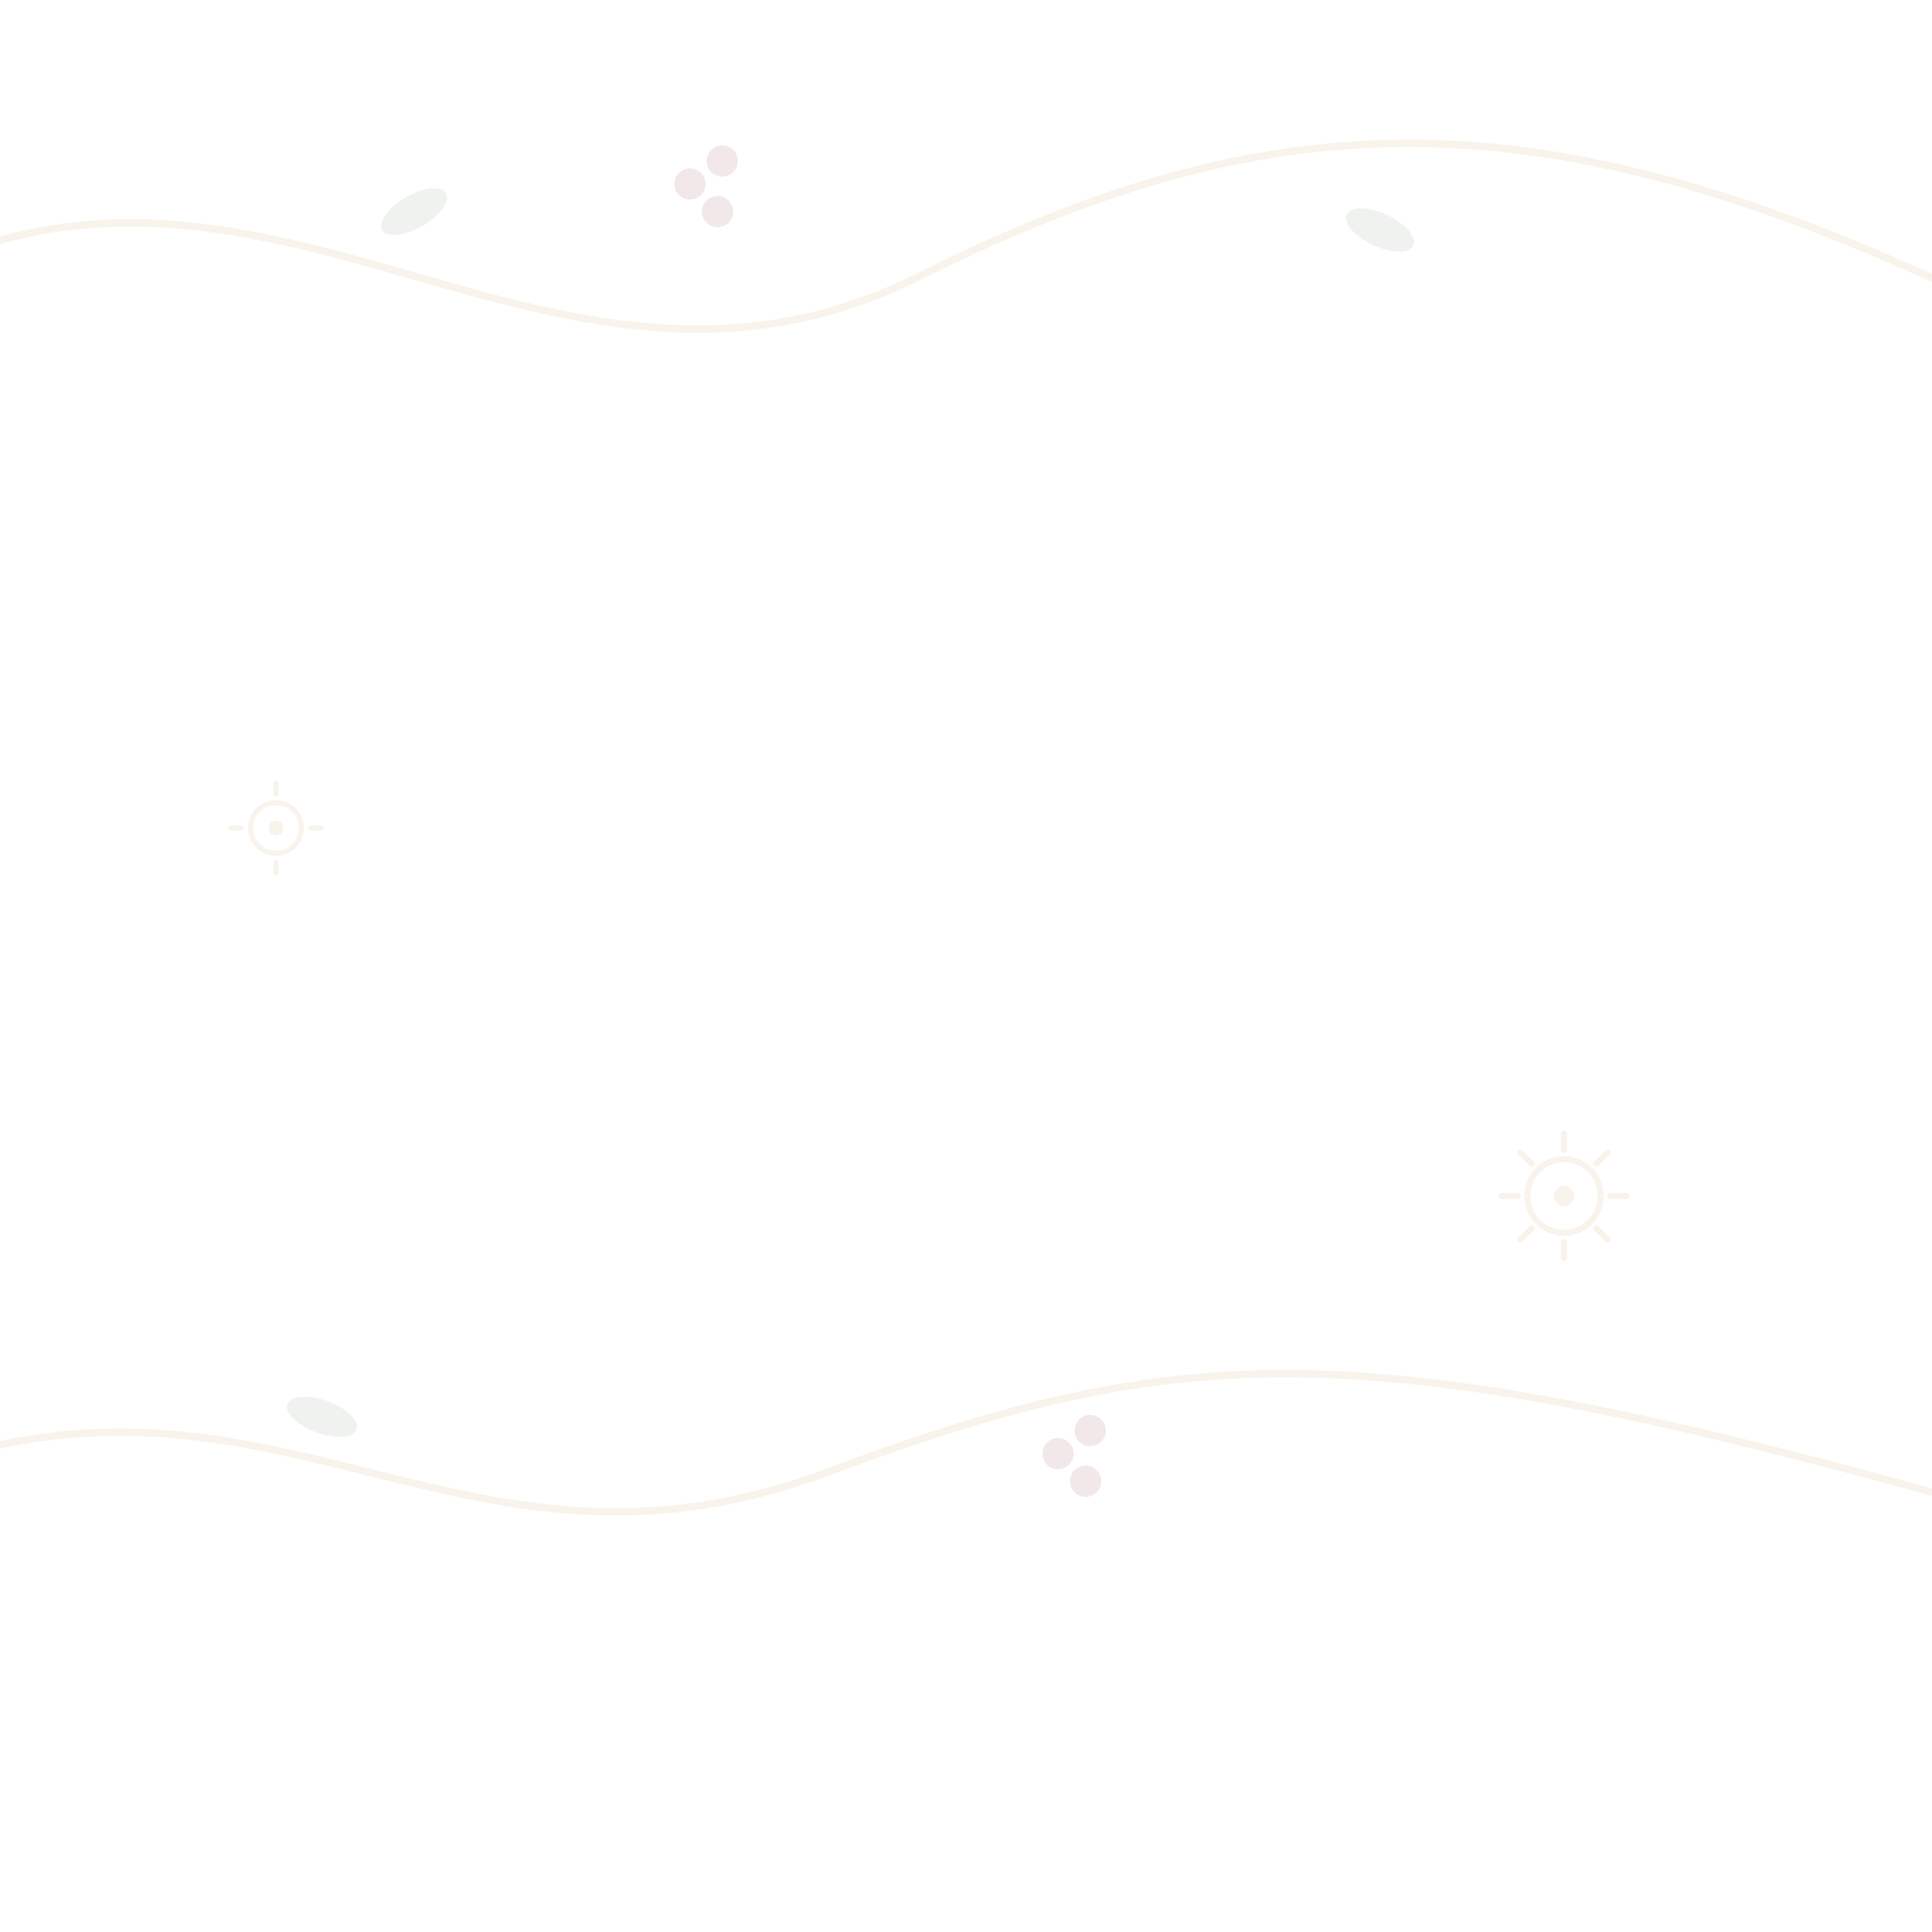
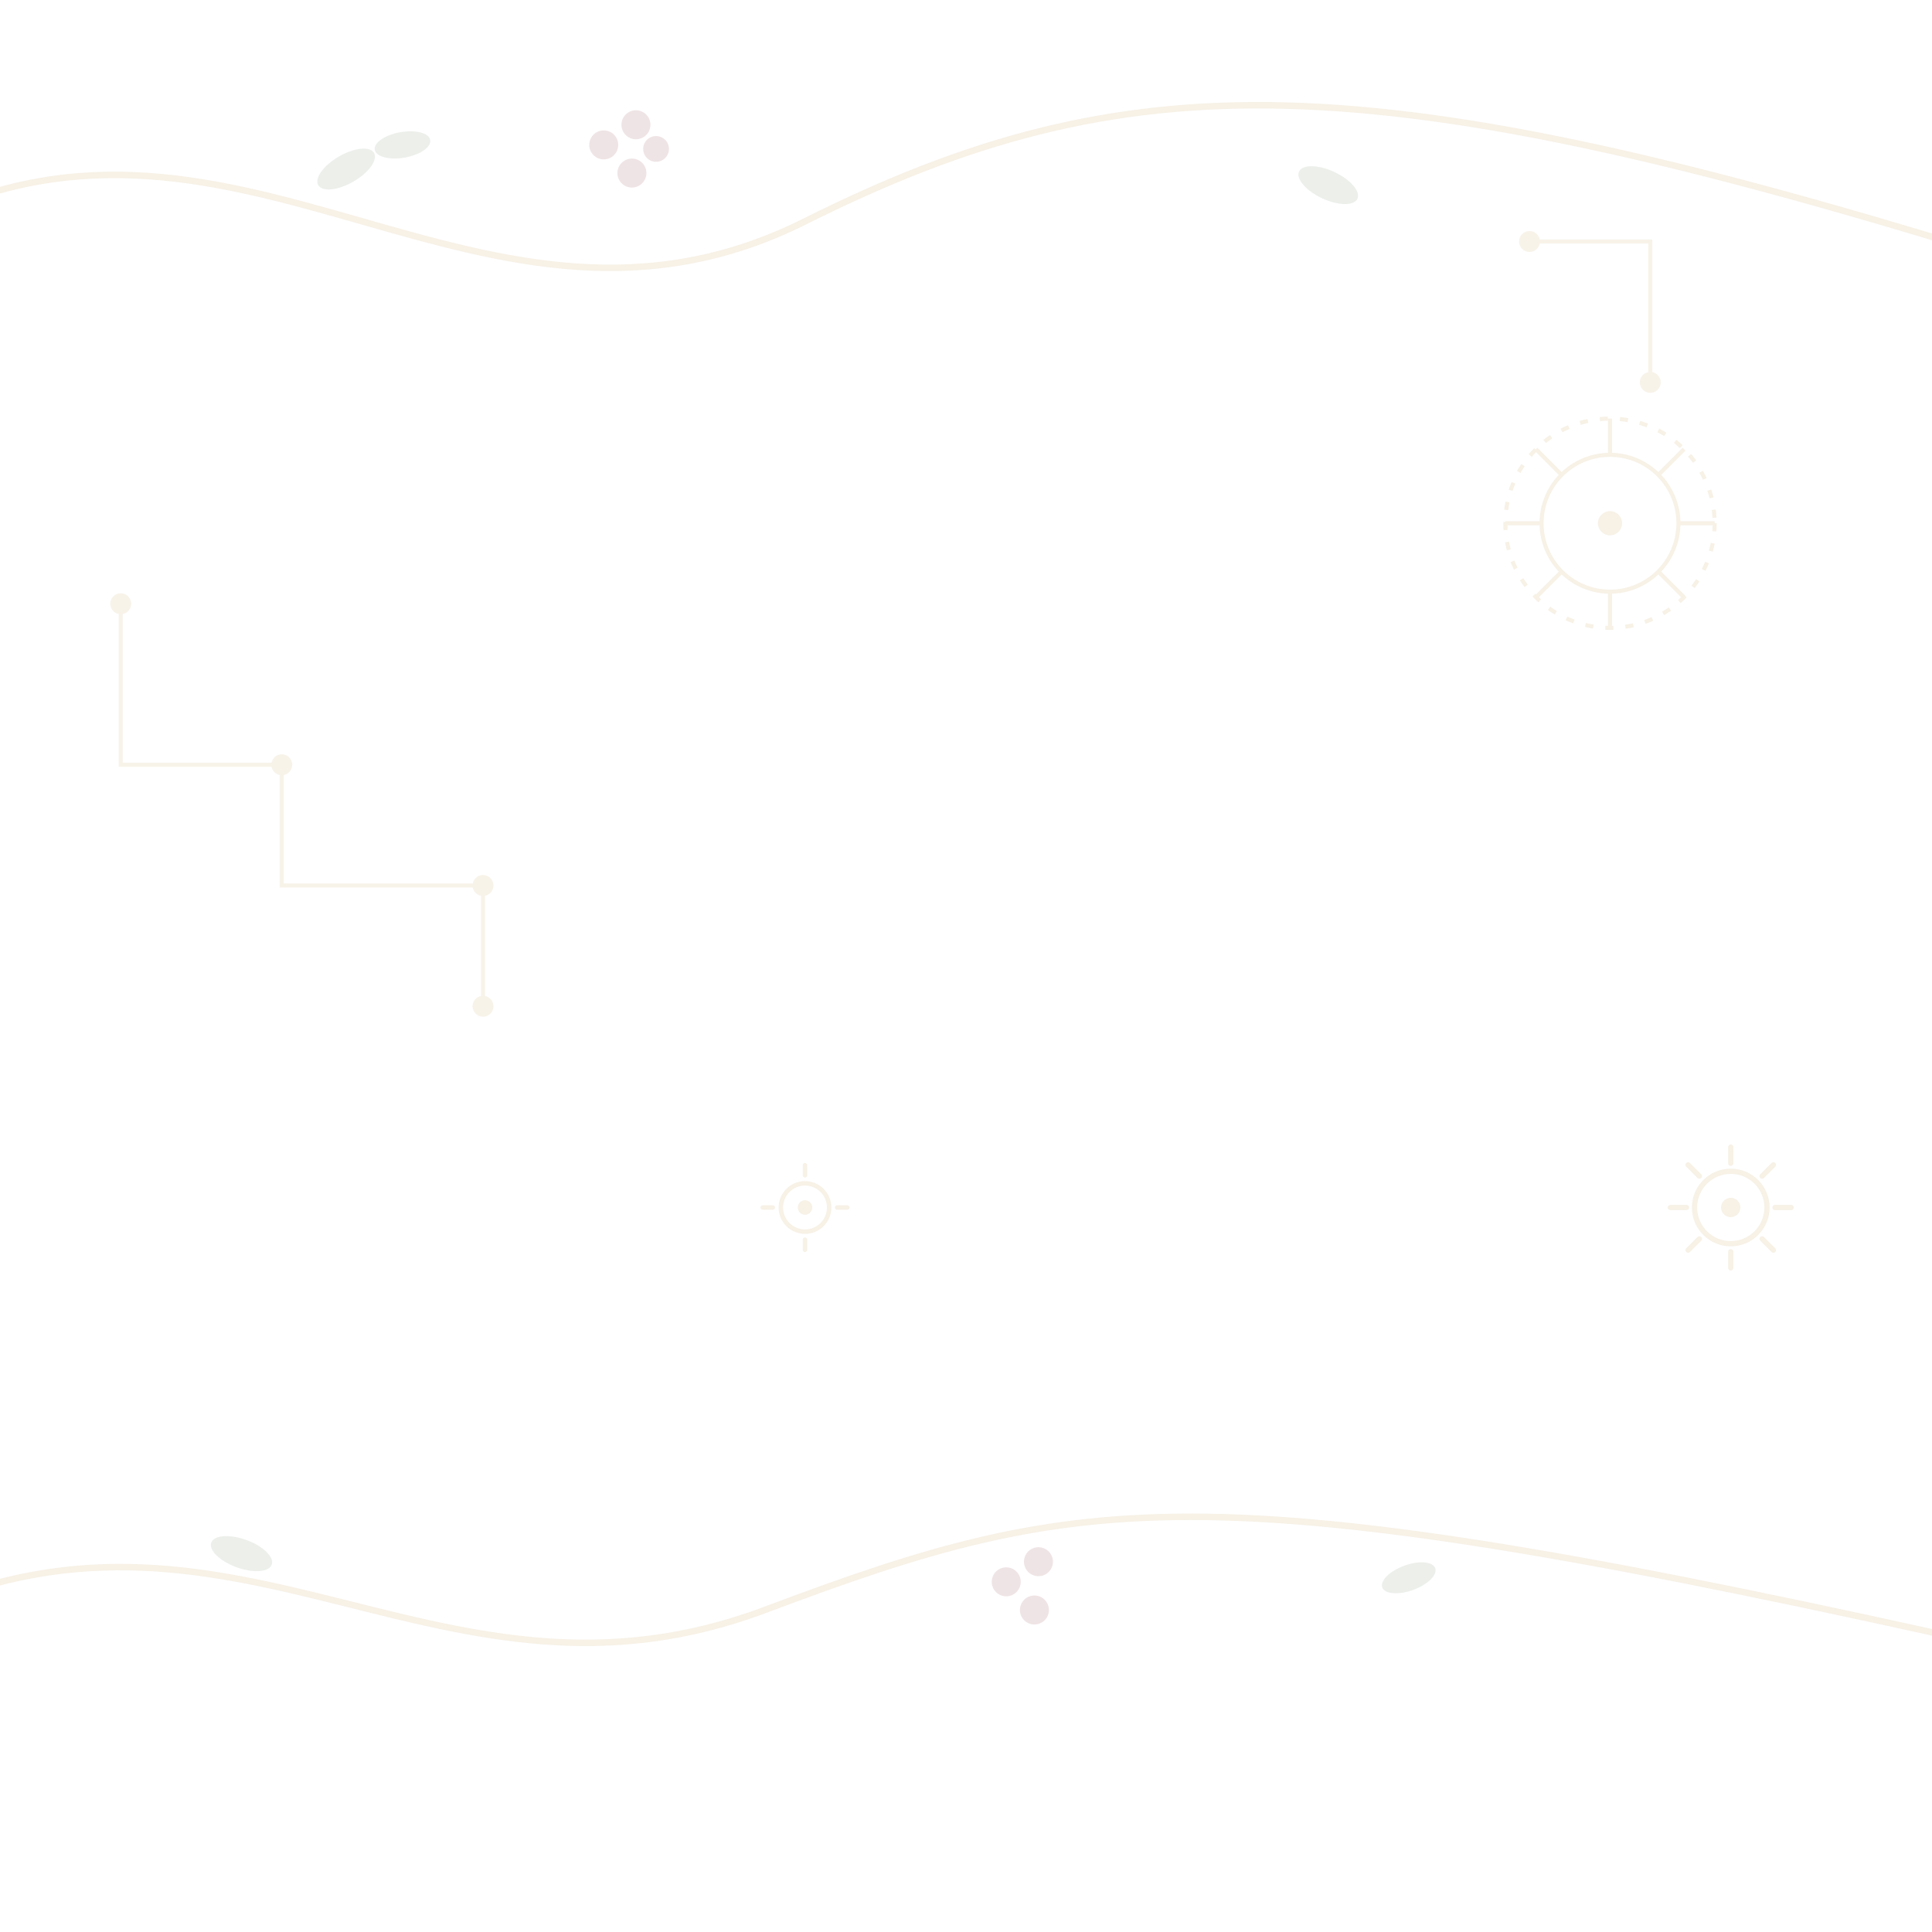
- <svg xmlns="http://www.w3.org/2000/svg" width="420" height="420" viewBox="0 0 420 420">
-   <g opacity="0.1">
-     <path d="M -20 60 C 60 20, 120 100, 200 60 S 340 20, 440 70" fill="none" stroke="#b8892e" stroke-width="1.6" stroke-linecap="round" />
+ <svg xmlns="http://www.w3.org/2000/svg" width="480" height="480" viewBox="0 0 480 480">
+   <g opacity="0.12">
+     <path d="M -20 55 C 60 15, 120 95, 200 55 S 340 15, 500 65" fill="none" stroke="#b8892e" stroke-width="1.6" stroke-linecap="round" />
    <g fill="#5b7b4f">
-       <ellipse cx="90" cy="46" rx="8" ry="3.6" transform="rotate(-30 90 46)" />
-       <ellipse cx="300" cy="50" rx="8" ry="3.6" transform="rotate(25 300 50)" />
+       <ellipse cx="86" cy="42" rx="8" ry="3.6" transform="rotate(-30 86 42)" />
+       <ellipse cx="100" cy="36" rx="7" ry="3.2" transform="rotate(-10 100 36)" />
+       <ellipse cx="330" cy="46" rx="8" ry="3.6" transform="rotate(25 330 46)" />
    </g>
    <g fill="#7a1620">
-       <circle cx="150" cy="40" r="3.4" />
-       <circle cx="157" cy="35" r="3.4" />
-       <circle cx="156" cy="46" r="3.4" />
+       <circle cx="150" cy="36" r="3.6" />
+       <circle cx="158" cy="31" r="3.6" />
+       <circle cx="157" cy="43" r="3.6" />
+       <circle cx="163" cy="37" r="3.2" />
    </g>
-     <g transform="translate(340 260)" fill="none" stroke="#b8892e" stroke-width="1.3">
-       <circle r="8" />
-       <circle r="2.2" fill="#b8892e" stroke="none" />
+     <g transform="translate(400 130)" fill="none" stroke="#b8892e" stroke-width="1">
+       <circle r="26" stroke-dasharray="2 3" />
+       <circle r="17" />
+       <circle r="3" fill="#b8892e" stroke="none" />
+       <path d="M0 -26 L0 -17 M0 17 L0 26 M-26 0 L-17 0 M17 0 L26 0" />
+       <path d="M-18.4 -18.4 L-12 -12 M12 12 L18.4 18.4 M-18.4 18.4 L-12 12 M12 -12 L18.4 -18.4" />
+     </g>
+     <g fill="none" stroke="#b8892e" stroke-width="1" opacity="0.9">
+       <path d="M30 150 L30 190 L70 190 L70 220 L120 220" />
+       <path d="M120 220 L120 250" />
+       <circle cx="30" cy="150" r="2.6" fill="#b8892e" stroke="none" />
+       <circle cx="70" cy="190" r="2.6" fill="#b8892e" stroke="none" />
+       <circle cx="120" cy="220" r="2.6" fill="#b8892e" stroke="none" />
+       <circle cx="120" cy="250" r="2.6" fill="#b8892e" stroke="none" />
+     </g>
+     <g transform="translate(430 300)" fill="none" stroke="#b8892e" stroke-width="1.3">
+       <circle r="9" />
+       <circle r="2.4" fill="#b8892e" stroke="none" />
      <g stroke-linecap="round">
-         <path d="M0 -10 L0 -13.5" />
-         <path d="M0 10 L0 13.5" />
-         <path d="M-10 0 L-13.5 0" />
-         <path d="M10 0 L13.5 0" />
-         <path d="M-7 -7 L-9.5 -9.5" />
-         <path d="M7 7 L9.5 9.5" />
-         <path d="M-7 7 L-9.5 9.5" />
-         <path d="M7 -7 L9.5 -9.5" />
+         <path d="M0 -11 L0 -15" />
+         <path d="M0 11 L0 15" />
+         <path d="M-11 0 L-15 0" />
+         <path d="M11 0 L15 0" />
+         <path d="M-7.8 -7.8 L-10.6 -10.6" />
+         <path d="M7.8 7.8 L10.6 10.6" />
+         <path d="M-7.8 7.8 L-10.6 10.6" />
+         <path d="M7.8 -7.8 L10.6 -10.6" />
      </g>
    </g>
-     <path d="M -20 320 C 60 290, 100 350, 180 320 S 300 290, 440 330" fill="none" stroke="#b8892e" stroke-width="1.6" stroke-linecap="round" />
+     <g transform="translate(200 300)" fill="none" stroke="#b8892e" stroke-width="1.1">
+       <circle r="6" />
+       <circle r="1.8" fill="#b8892e" stroke="none" />
+       <g stroke-linecap="round">
+         <path d="M0 -8 L0 -10.5" />
+         <path d="M0 8 L0 10.5" />
+         <path d="M-8 0 L-10.5 0" />
+         <path d="M8 0 L10.5 0" />
+       </g>
+     </g>
+     <path d="M -20 400 C 60 365, 110 430, 190 400 S 300 365, 500 410" fill="none" stroke="#b8892e" stroke-width="1.6" stroke-linecap="round" />
    <g fill="#5b7b4f">
-       <ellipse cx="70" cy="308" rx="8" ry="3.6" transform="rotate(20 70 308)" />
+       <ellipse cx="60" cy="386" rx="8" ry="3.6" transform="rotate(20 60 386)" />
+       <ellipse cx="350" cy="392" rx="7" ry="3.2" transform="rotate(-20 350 392)" />
    </g>
    <g fill="#7a1620">
-       <circle cx="230" cy="316" r="3.4" />
-       <circle cx="237" cy="311" r="3.4" />
-       <circle cx="236" cy="322" r="3.4" />
+       <circle cx="250" cy="393" r="3.6" />
+       <circle cx="258" cy="388" r="3.6" />
+       <circle cx="257" cy="400" r="3.6" />
    </g>
-     <g transform="translate(60 180)" fill="none" stroke="#b8892e" stroke-width="1.1">
-       <circle r="5.5" />
-       <circle r="1.6" fill="#b8892e" stroke="none" />
-       <g stroke-linecap="round">
-         <path d="M0 -7.5 L0 -9.8" />
-         <path d="M0 7.5 L0 9.8" />
-         <path d="M-7.5 0 L-9.8 0" />
-         <path d="M7.5 0 L9.8 0" />
-       </g>
+     <g fill="none" stroke="#b8892e" stroke-width="1" opacity="0.9">
+       <path d="M380 60 L410 60 L410 95" />
+       <circle cx="380" cy="60" r="2.6" fill="#b8892e" stroke="none" />
+       <circle cx="410" cy="95" r="2.6" fill="#b8892e" stroke="none" />
    </g>
  </g>
</svg>
